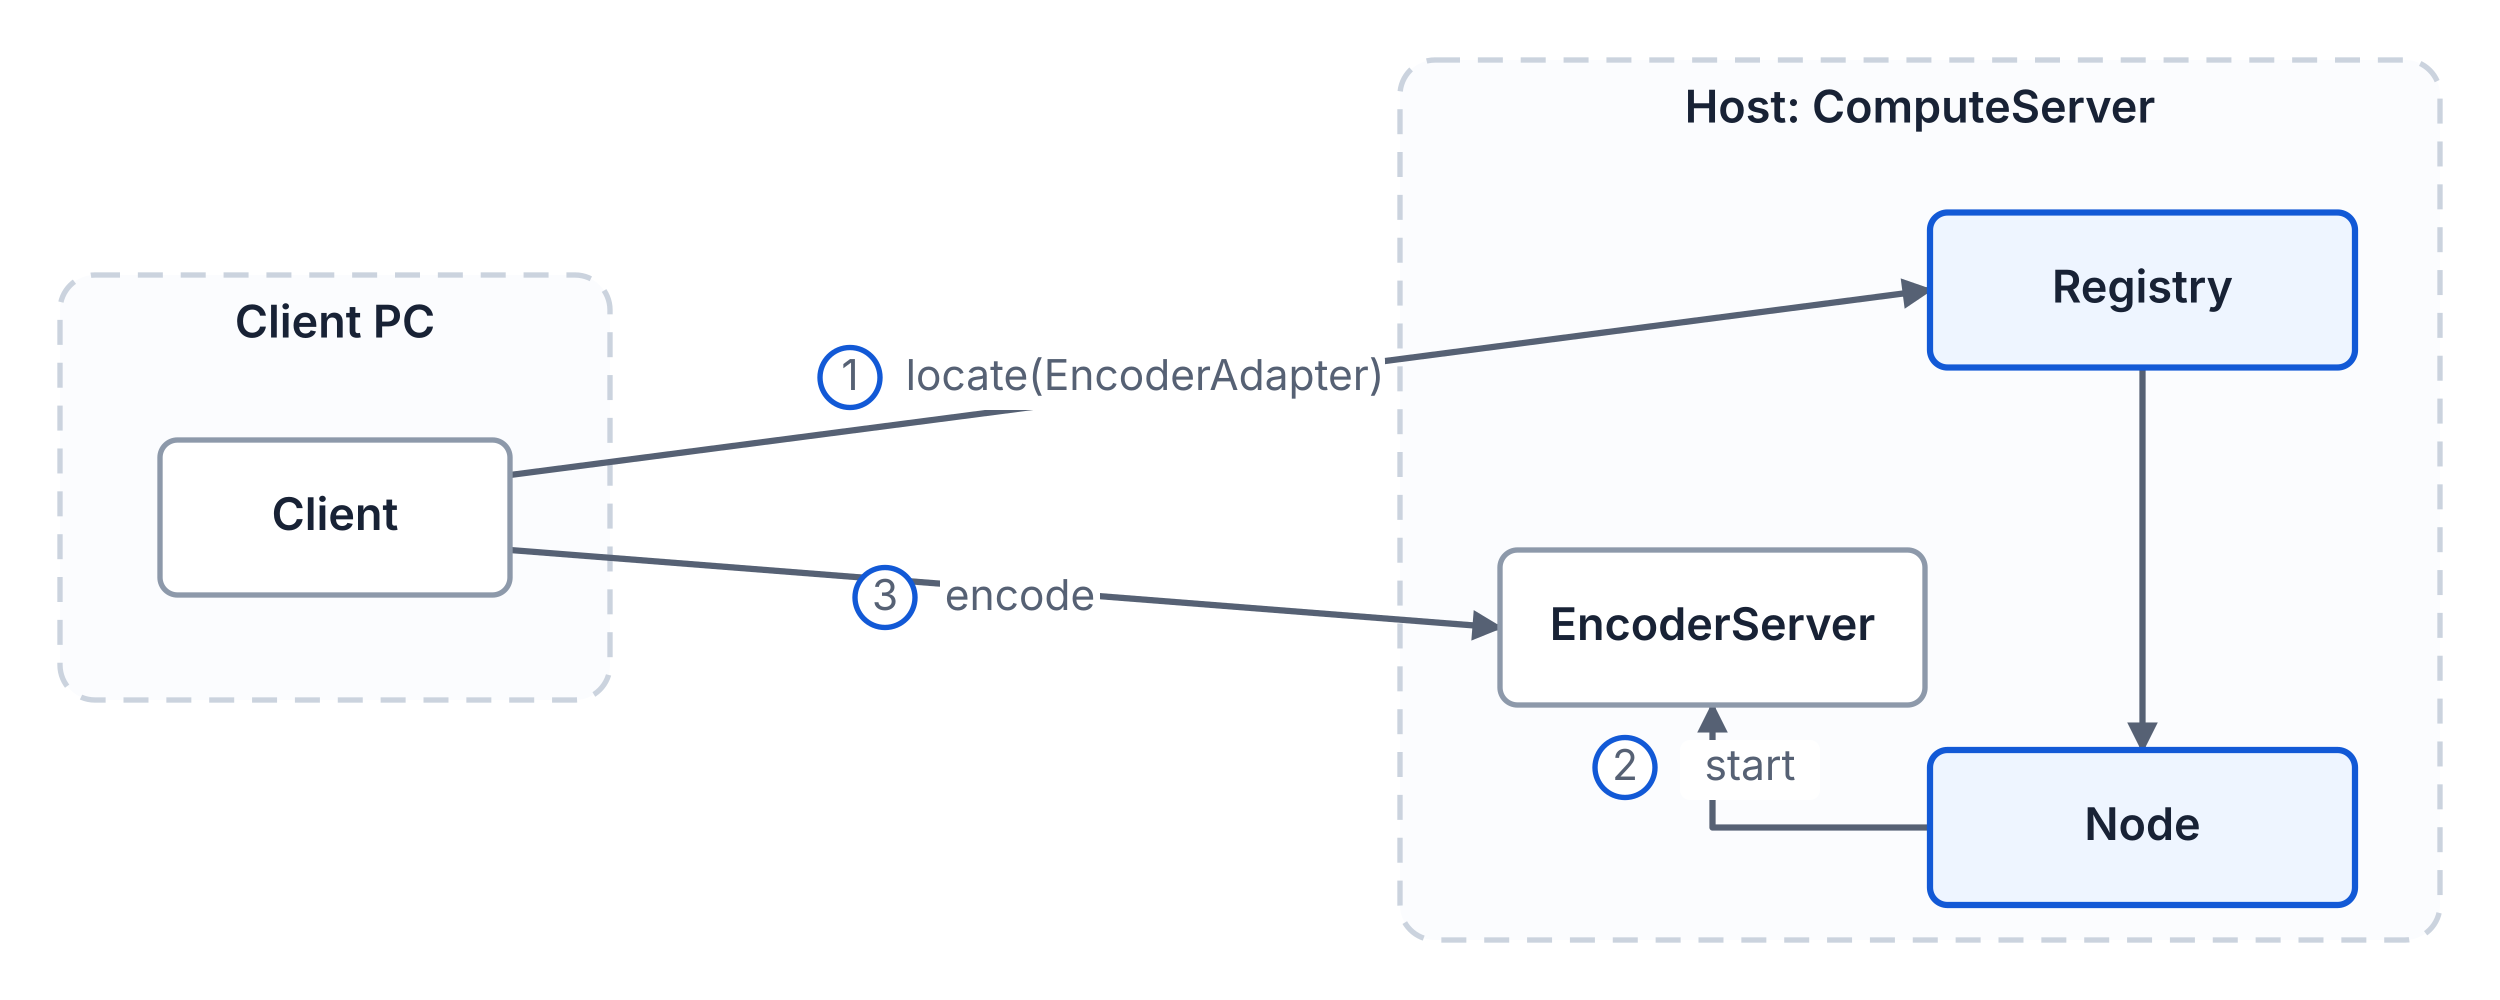
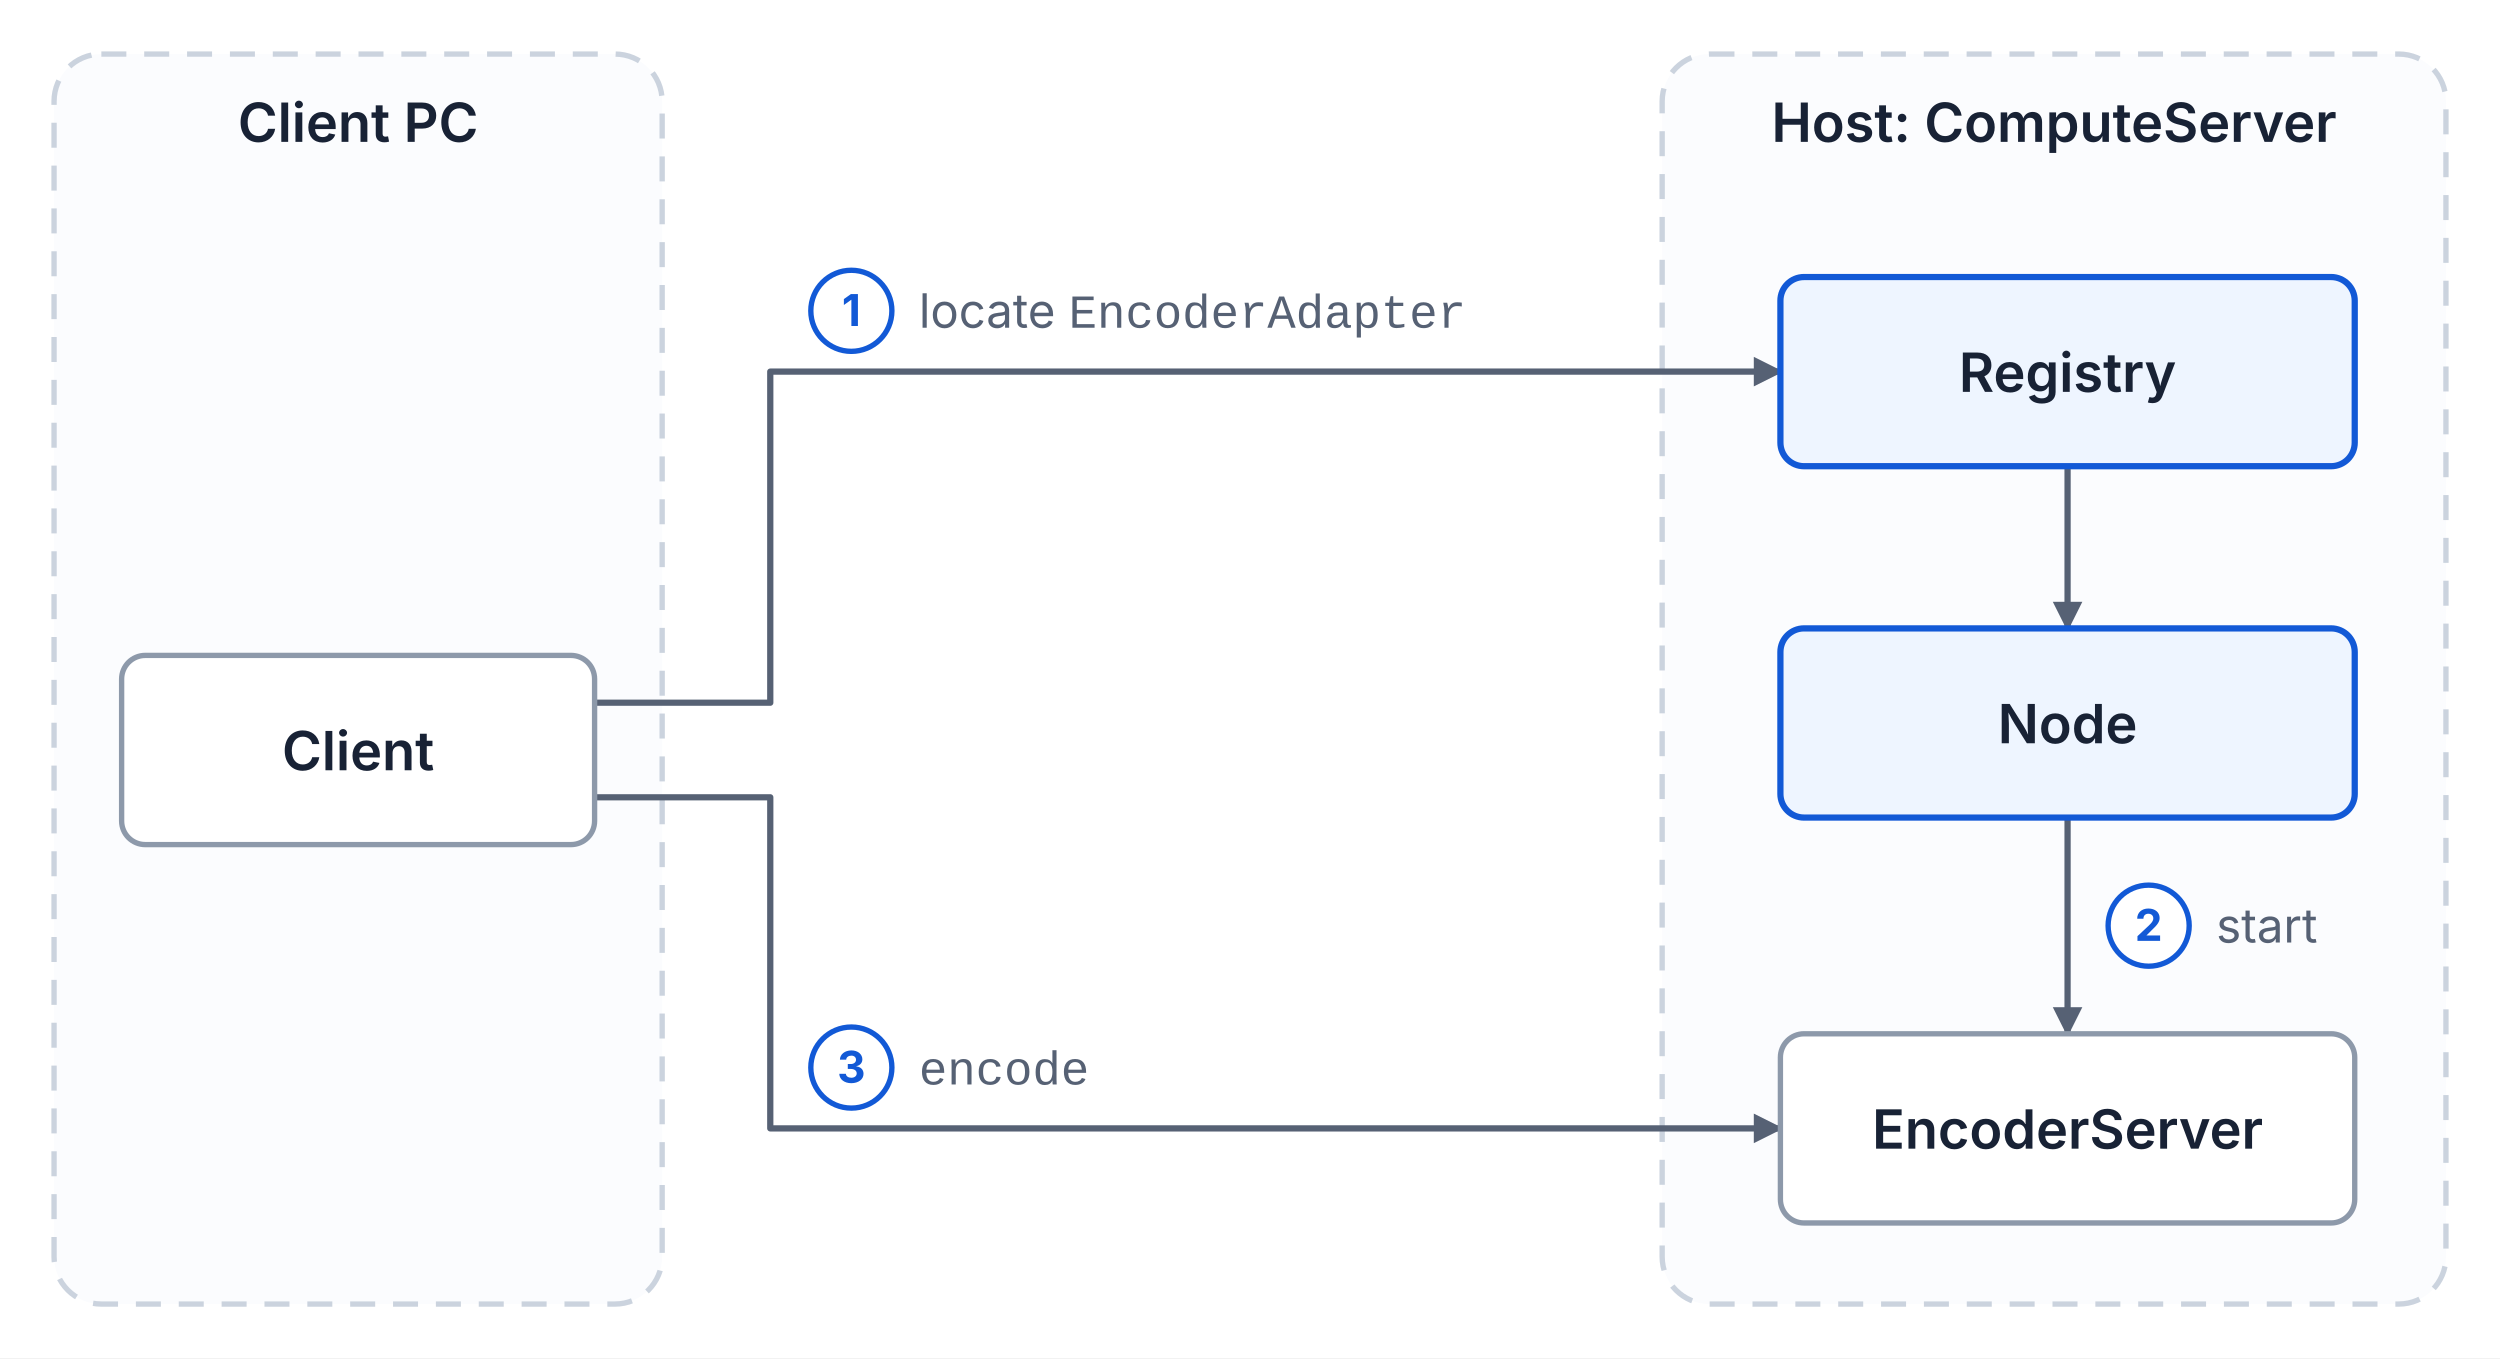
- <svg xmlns="http://www.w3.org/2000/svg" width="700" height="280" viewBox="0 0 1000 400" role="img" aria-labelledby="title description">
+ <svg xmlns="http://www.w3.org/2000/svg" width="700" height="380.27" viewBox="0 0 740 402" role="img" aria-labelledby="title description">
  <defs>
-     <marker id="arrow" viewBox="0 0 8 8" refX="7.2" refY="4" markerWidth="7" markerHeight="7" orient="auto-start-reverse">
+     <marker id="arrow" viewBox="0 0 8 8" refX="7.2" refY="4" markerWidth="5" markerHeight="5" orient="auto-start-reverse">
      <path d="M 0 0 L 8 4 L 0 8 Z" fill="#566174" />
    </marker>
    <circle id="step-badge-shape" cx="0" cy="0" r="12" fill="#ffffff" stroke="#1259d6" stroke-width="1.5" vector-effect="non-scaling-stroke" />
  </defs>
  <style>
    text {
      fill: #182235;
      font-family: Inter, ui-sans-serif, system-ui, -apple-system, BlinkMacSystemFont, "Segoe UI", sans-serif;
    }
    .label {
-       font-size: 18px;
+       font-size: 16px;
      font-weight: 600;
      text-anchor: middle;
    }
    .annotation {
      fill: #566174;
-       font-size: 17px;
+       font-size: 14px;
+     }
+     .code {
+       font-family: ui-monospace, SFMono-Regular, Menlo, Monaco, Consolas, "Liberation Mono", monospace;
+     }
+     .step-number {
+       fill: #1259d6;
+       font-size: 13px;
+       font-weight: 700;
      text-anchor: middle;
    }
    .application {
      fill: #ffffff;
      stroke: #8d99aa;
      stroke-width: 1.5;
    }
    .runtime {
      fill: #eef5ff;
      stroke: #1259d6;
      stroke-width: 1.75;
    }
    .boundary {
      fill: #fbfcfe;
      stroke: #cbd3de;
      stroke-width: 1.5;
      stroke-dasharray: 7 5;
    }
    .connector {
      fill: none;
      stroke: #566174;
      stroke-width: 1.75;
      stroke-linecap: round;
      stroke-linejoin: round;
    }
    .one-way {
      marker-end: url(#arrow);
    }
  </style>
-   <rect width="1000" height="400" fill="#ffffff" />
+   <rect width="740" height="402" fill="#ffffff" />
  <g id="boundaries" aria-hidden="true">
-     <rect class="boundary" x="24" y="110" width="220" height="170" rx="14" vector-effect="non-scaling-stroke" />
-     <rect class="boundary" x="560" y="24" width="416" height="352" rx="14" vector-effect="non-scaling-stroke" />
+     <rect class="boundary" x="16" y="16" width="180" height="370" rx="14" vector-effect="non-scaling-stroke" />
+     <rect class="boundary" x="492" y="16" width="232" height="370" rx="14" vector-effect="non-scaling-stroke" />
  </g>
  <g id="connectors" aria-hidden="true">
-     <path class="connector one-way" d="M 204 190 L 772 116" vector-effect="non-scaling-stroke" />
-     <path class="connector one-way" d="M 204 220 L 600 251" vector-effect="non-scaling-stroke" />
-     <path class="connector one-way" d="M 857 147 L 857 300" vector-effect="non-scaling-stroke" />
-     <path class="connector one-way" d="M 772 331 H 685 V 282" vector-effect="non-scaling-stroke" />
+     <path class="connector one-way" d="M 176 208 H 228 V 110 H 527" vector-effect="non-scaling-stroke" />
+     <path class="connector one-way" d="M 612 138 V 186" vector-effect="non-scaling-stroke" />
+     <path class="connector one-way" d="M 612 242 V 306" vector-effect="non-scaling-stroke" />
+     <path class="connector one-way" d="M 176 236 H 228 V 334 H 527" vector-effect="non-scaling-stroke" />
  </g>
  <g id="components" aria-hidden="true">
-     <rect class="application" x="64" y="176" width="140" height="62" rx="7" vector-effect="non-scaling-stroke" />
-     <rect class="runtime" x="772" y="85" width="170" height="62" rx="7" vector-effect="non-scaling-stroke" />
-     <rect class="application" x="600" y="220" width="170" height="62" rx="7" vector-effect="non-scaling-stroke" />
-     <rect class="runtime" x="772" y="300" width="170" height="62" rx="7" vector-effect="non-scaling-stroke" />
+     <rect class="application" x="36" y="194" width="140" height="56" rx="7" vector-effect="non-scaling-stroke" />
+     <rect class="runtime" x="527" y="82" width="170" height="56" rx="7" vector-effect="non-scaling-stroke" />
+     <rect class="runtime" x="527" y="186" width="170" height="56" rx="7" vector-effect="non-scaling-stroke" />
+     <rect class="application" x="527" y="306" width="170" height="56" rx="7" vector-effect="non-scaling-stroke" />
  </g>
  <g id="labels">
-     <text class="label" x="134.0" y="135">Client PC</text>
-     <text class="label" x="134.0" y="212.0">Client</text>
-     <text class="label" x="768.0" y="49">Host: ComputeServer</text>
-     <text class="label" x="857.0" y="121.0">Registry</text>
-     <text class="label" x="685.0" y="256.0">EncoderServer</text>
-     <use href="#step-badge-shape" x="340" y="151" />
-     <text class="annotation" x="340" y="156">1</text>
-     <rect x="362.0" y="140" width="192" height="24" rx="4" fill="#ffffff" />
-     <text class="annotation" x="458" y="156">locate(EncoderAdapter)</text>
-     <use href="#step-badge-shape" x="354" y="239" />
-     <text class="annotation" x="354" y="244">3</text>
-     <rect x="376.0" y="228" width="64" height="24" rx="4" fill="#ffffff" />
-     <text class="annotation" x="408" y="244">encode</text>
-     <text class="label" x="857.0" y="336.0">Node</text>
-     <use href="#step-badge-shape" x="650" y="307" />
-     <text class="annotation" x="650" y="312">2</text>
-     <rect x="672" y="296" width="56" height="24" rx="4" fill="#ffffff" />
-     <text class="annotation" x="700" y="312">start</text>
+     <text class="label" x="106" y="42">Client PC</text>
+     <text class="label" x="106" y="228">Client</text>
+     <text class="label" x="608" y="42">Host: ComputeServer</text>
+     <text class="label" x="612" y="116">Registry</text>
+     <text class="label" x="612" y="220">Node</text>
+     <text class="label" x="612" y="340">EncoderServer</text>
+     <use href="#step-badge-shape" x="252" y="92" />
+     <text class="step-number" x="252" y="96.5">1</text>
+     <text class="annotation" x="272" y="97">locate <tspan class="code">EncoderAdapter</tspan>
+     </text>
+     <use href="#step-badge-shape" x="636" y="274" />
+     <text class="step-number" x="636" y="278.5">2</text>
+     <text class="annotation" x="656" y="279">start</text>
+     <use href="#step-badge-shape" x="252" y="316" />
+     <text class="step-number" x="252" y="320.5">3</text>
+     <text class="annotation code" x="272" y="321">encode</text>
  </g>
</svg>
